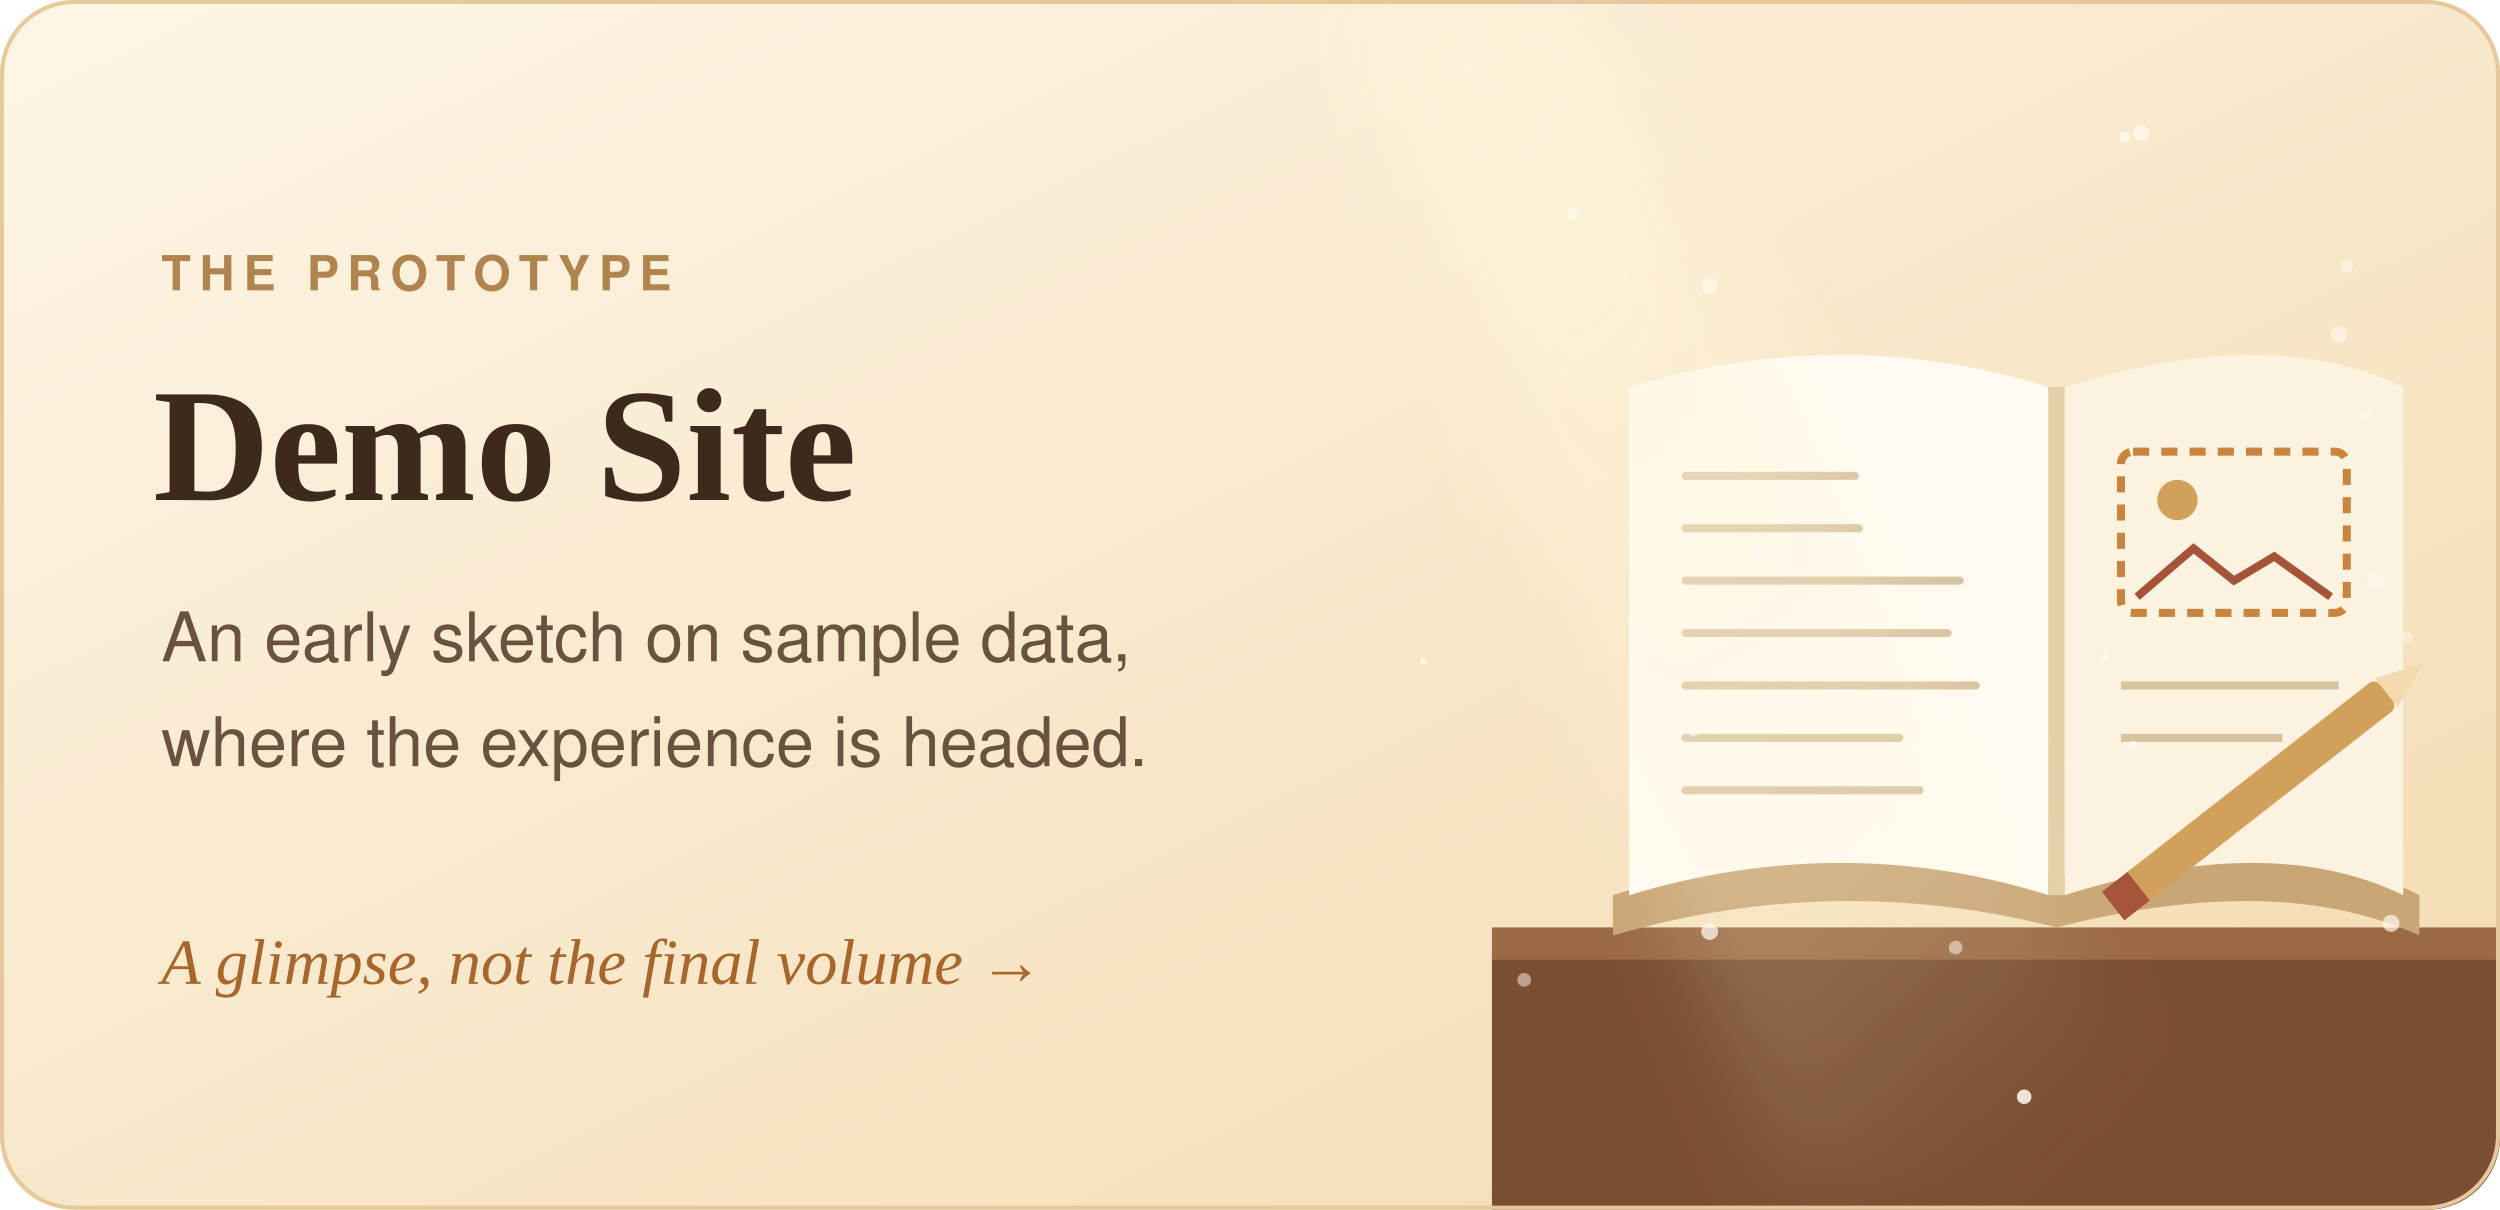
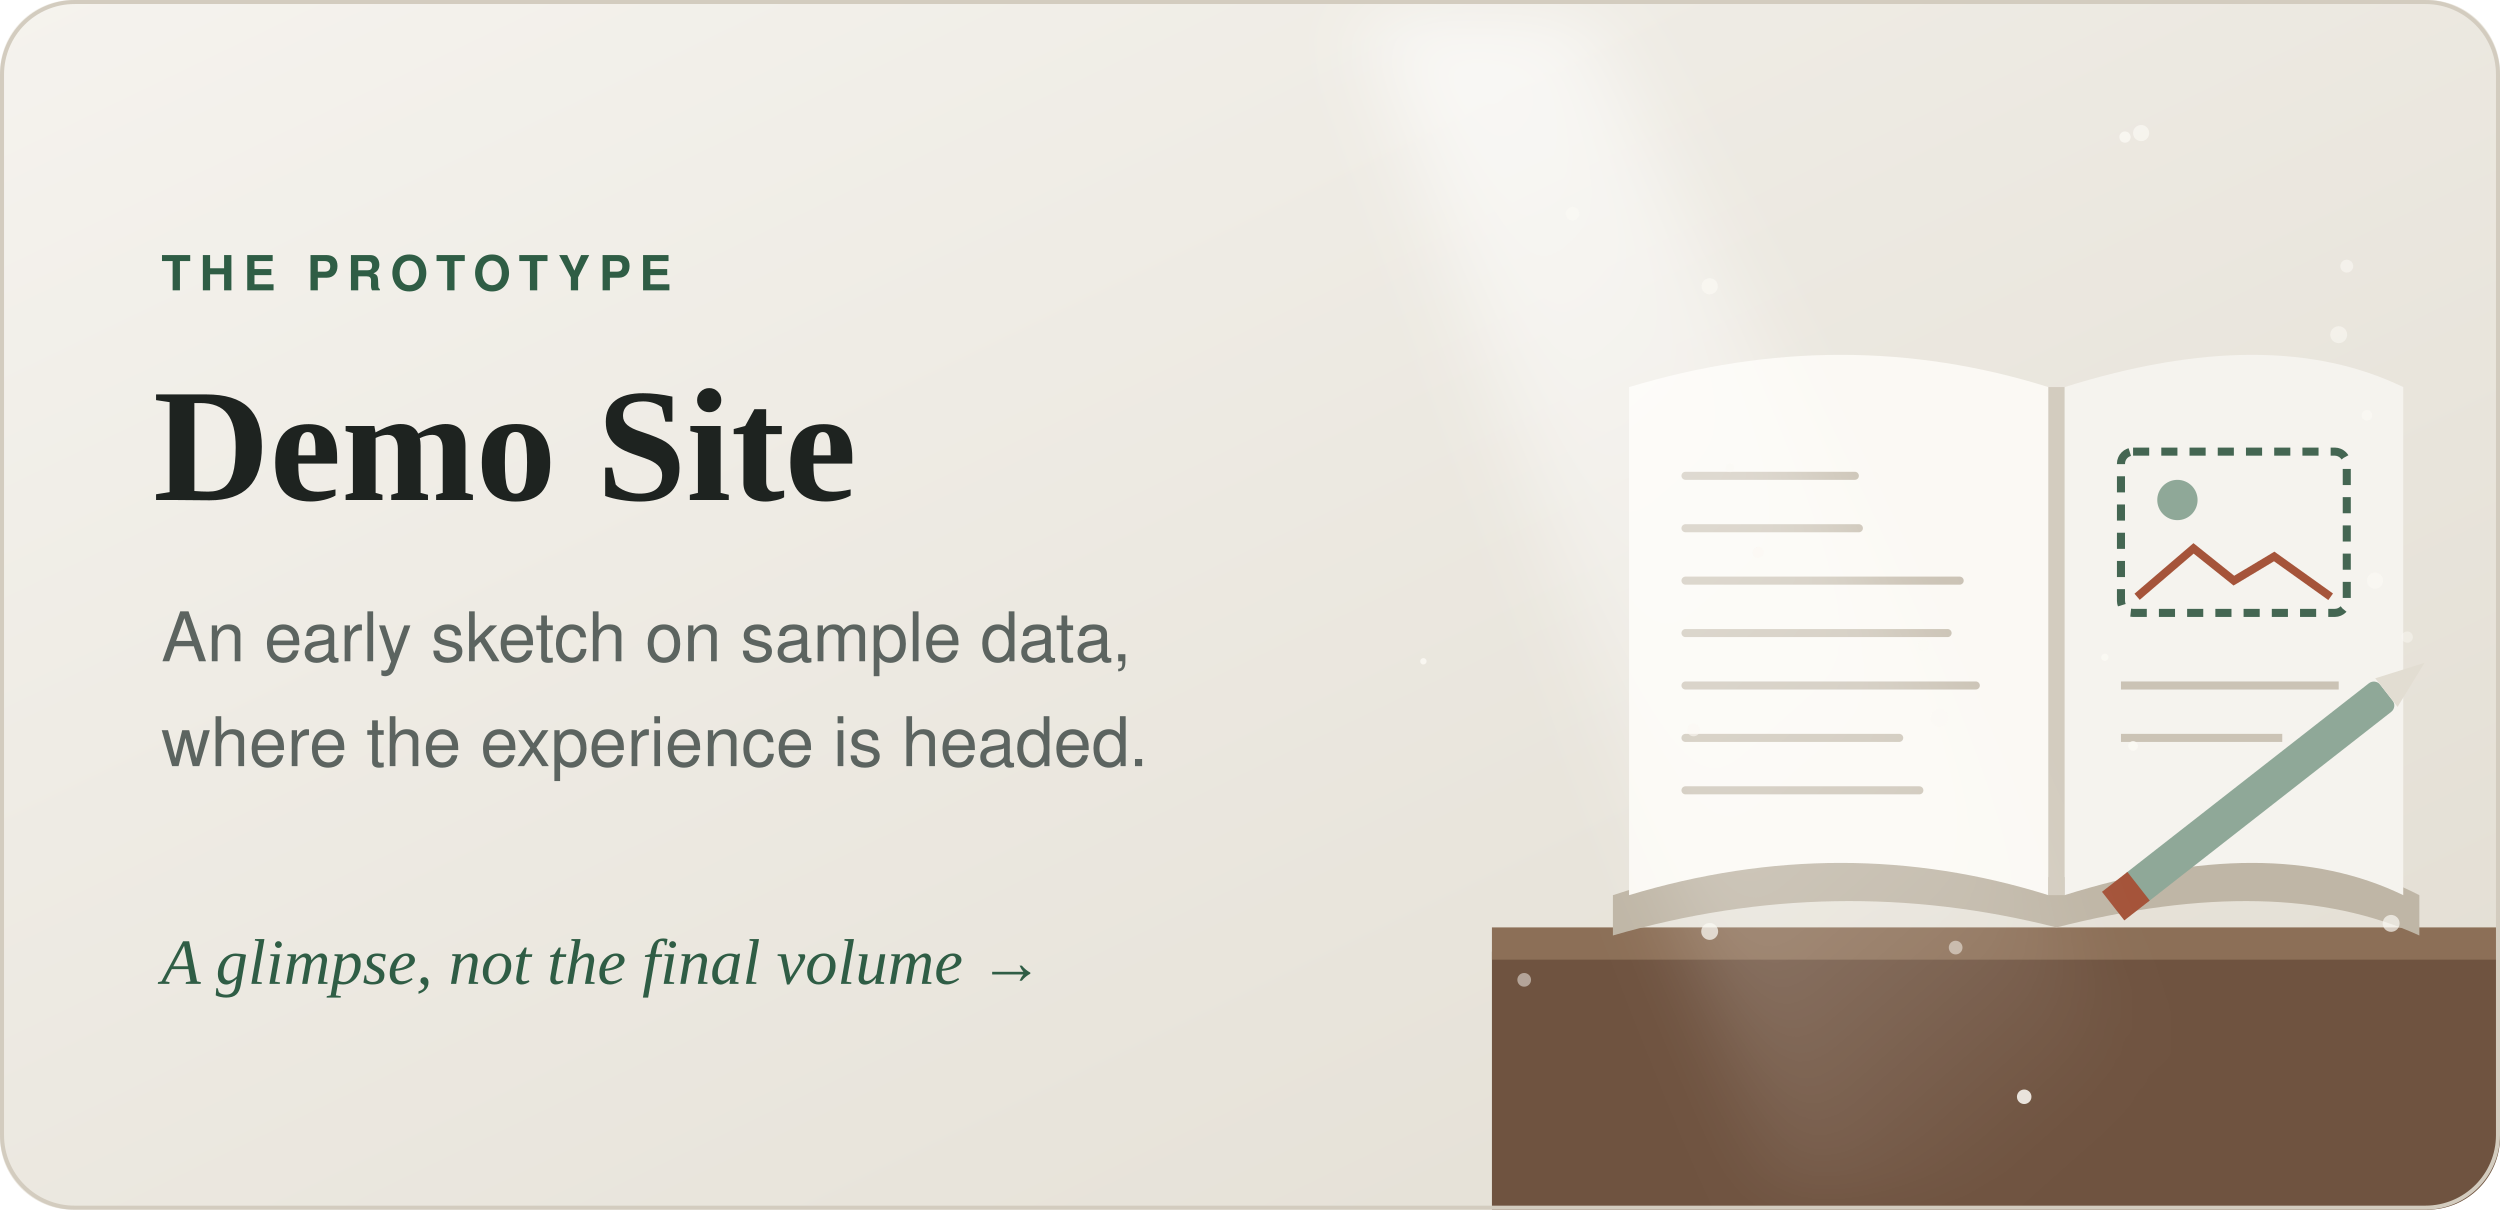
<svg xmlns="http://www.w3.org/2000/svg" width="620" height="300" viewBox="0 0 620 300" font-family="'DM Sans', -apple-system, BlinkMacSystemFont, 'Segoe UI', Helvetica, Arial, sans-serif" role="img">
  <defs>
    <linearGradient id="beam" x1="0" y1="0" x2="0.6" y2="1">
-       <stop offset="0" stop-color="#fff6dc" stop-opacity=".7" />
-       <stop offset="1" stop-color="#fff6dc" stop-opacity="0" />
+       <stop offset="0" stop-color="#ffffff" stop-opacity=".7" />
+       <stop offset="1" stop-color="#ffffff" stop-opacity="0" />
    </linearGradient>
    <filter id="soft" x="-20%" y="-20%" width="140%" height="140%">
      <feGaussianBlur stdDeviation="10" />
    </filter>
    <linearGradient id="card" x1="0" y1="0" x2="1" y2="1">
-       <stop offset="0" stop-color="#fdf5e6" />
-       <stop offset="1" stop-color="#f3dbb0" />
+       <stop offset="0" stop-color="#f5f3ee" />
+       <stop offset="1" stop-color="#e2ddd2" />
    </linearGradient>
    <clipPath id="c">
      <rect width="620" height="300" rx="18" />
    </clipPath>
  </defs>
  <g clip-path="url(#c)">
    <rect width="620" height="300" fill="url(#card)" />
-     <rect x="370" y="236" width="250" height="64" fill="#7a4e33" />
-     <rect x="370" y="230" width="250" height="8" fill="#9a6a45" />
-     <path d="M400,222 Q455,204 510,218 Q565,204 600,222 L600,232 Q565,216 510,230 Q455,216 400,232Z" fill="#c9a676" />
-     <path d="M404,96 Q457,80 508,96 L508,222 Q457,206 404,222Z" fill="#fffaf0" />
-     <path d="M512,96 Q563,80 596,96 L596,222 Q563,206 512,222Z" fill="#fbf2e0" />
-     <path d="M508,96 L512,96 L512,222 L508,222Z" fill="#e3cfa8" />
-     <line x1="418" y1="118" x2="460" y2="118" stroke="#d8c3a0" stroke-width="2" stroke-linecap="round" />
-     <line x1="418" y1="131" x2="461" y2="131" stroke="#d8c3a0" stroke-width="2" stroke-linecap="round" />
-     <line x1="418" y1="144" x2="486" y2="144" stroke="#d8c3a0" stroke-width="2" stroke-linecap="round" />
-     <line x1="418" y1="157" x2="483" y2="157" stroke="#d8c3a0" stroke-width="2" stroke-linecap="round" />
-     <line x1="418" y1="170" x2="490" y2="170" stroke="#d8c3a0" stroke-width="2" stroke-linecap="round" />
-     <line x1="418" y1="183" x2="471" y2="183" stroke="#d8c3a0" stroke-width="2" stroke-linecap="round" />
-     <line x1="418" y1="196" x2="476" y2="196" stroke="#d8c3a0" stroke-width="2" stroke-linecap="round" />
-     <rect x="526" y="112" width="56" height="40" rx="3" fill="none" stroke="#c9853f" stroke-width="2" stroke-dasharray="4 3" />
-     <circle cx="540" cy="124" r="5" fill="#d1a05a" />
+     <rect x="370" y="236" width="250" height="64" fill="#6f5340" />
+     <rect x="370" y="230" width="250" height="8" fill="#8c6f57" />
+     <path d="M400,222 Q455,204 510,218 Q565,204 600,222 L600,232 Q565,216 510,230 Q455,216 400,232Z" fill="#bfb6a6" />
+     <path d="M404,96 Q457,80 508,96 L508,222 Q457,206 404,222Z" fill="#fbf9f4" />
+     <path d="M512,96 Q563,80 596,96 L596,222 Q563,206 512,222Z" fill="#f5f3ee" />
+     <path d="M508,96 L512,96 L512,222 L508,222Z" fill="#d3ccbf" />
+     <line x1="418" y1="118" x2="460" y2="118" stroke="#cbc3b5" stroke-width="2" stroke-linecap="round" />
+     <line x1="418" y1="131" x2="461" y2="131" stroke="#cbc3b5" stroke-width="2" stroke-linecap="round" />
+     <line x1="418" y1="144" x2="486" y2="144" stroke="#cbc3b5" stroke-width="2" stroke-linecap="round" />
+     <line x1="418" y1="157" x2="483" y2="157" stroke="#cbc3b5" stroke-width="2" stroke-linecap="round" />
+     <line x1="418" y1="170" x2="490" y2="170" stroke="#cbc3b5" stroke-width="2" stroke-linecap="round" />
+     <line x1="418" y1="183" x2="471" y2="183" stroke="#cbc3b5" stroke-width="2" stroke-linecap="round" />
+     <line x1="418" y1="196" x2="476" y2="196" stroke="#cbc3b5" stroke-width="2" stroke-linecap="round" />
+     <rect x="526" y="112" width="56" height="40" rx="3" fill="none" stroke="#446652" stroke-width="2" stroke-dasharray="4 3" />
+     <circle cx="540" cy="124" r="5" fill="#8fa898" />
    <path d="M530,148 l14,-12 l10,8 l10,-6 l14,10" stroke="#a5543a" stroke-width="2" fill="none" />
-     <line x1="526" y1="170" x2="580" y2="170" stroke="#d8c3a0" stroke-width="2" />
-     <line x1="526" y1="183" x2="566" y2="183" stroke="#d8c3a0" stroke-width="2" />
+     <line x1="526" y1="170" x2="580" y2="170" stroke="#cbc3b5" stroke-width="2" />
+     <line x1="526" y1="183" x2="566" y2="183" stroke="#cbc3b5" stroke-width="2" />
    <g transform="rotate(-38 560 196)">
-       <rect x="520" y="192" width="80" height="9" rx="2" fill="#d1a05a" />
-       <polygon points="600,192 612,196.5 600,201" fill="#f3d9ae" />
+       <rect x="520" y="192" width="80" height="9" rx="2" fill="#8fa898" />
+       <polygon points="600,192 612,196.5 600,201" fill="#e2ddd2" />
      <rect x="514" y="192" width="8" height="9" fill="#a5543a" />
    </g>
    <g filter="url(#soft)">
      <polygon points="330,-20 380,-20 560,320 450,320" fill="url(#beam)" />
    </g>
-     <circle cx="390" cy="53" r="1.7" fill="#fffaf0" opacity="0.57" />
-     <circle cx="580" cy="83" r="2.1" fill="#fffaf0" opacity="0.56" />
-     <circle cx="502" cy="272" r="1.8" fill="#fffaf0" opacity="0.86" />
-     <circle cx="531" cy="33" r="2.0" fill="#fffaf0" opacity="0.69" />
-     <circle cx="424" cy="71" r="2.0" fill="#fffaf0" opacity="0.69" />
-     <circle cx="593" cy="229" r="2.1" fill="#fffaf0" opacity="0.68" />
-     <circle cx="529" cy="185" r="1.2" fill="#fffaf0" opacity="0.88" />
-     <circle cx="424" cy="231" r="2.1" fill="#fffaf0" opacity="0.73" />
-     <circle cx="378" cy="243" r="1.7" fill="#fffaf0" opacity="0.49" />
-     <circle cx="353" cy="164" r="0.8" fill="#fffaf0" opacity="0.86" />
-     <circle cx="477" cy="160" r="1.4" fill="#fffaf0" opacity="0.73" />
-     <circle cx="587" cy="103" r="1.3" fill="#fffaf0" opacity="0.69" />
-     <circle cx="420" cy="181" r="1.6" fill="#fffaf0" opacity="0.62" />
-     <circle cx="522" cy="163" r="0.9" fill="#fffaf0" opacity="0.90" />
-     <circle cx="436" cy="137" r="1.4" fill="#fffaf0" opacity="0.86" />
-     <circle cx="597" cy="158" r="1.4" fill="#fffaf0" opacity="0.45" />
-     <circle cx="582" cy="66" r="1.6" fill="#fffaf0" opacity="0.57" />
-     <circle cx="429" cy="116" r="1.1" fill="#fffaf0" opacity="0.42" />
-     <circle cx="485" cy="235" r="1.7" fill="#fffaf0" opacity="0.50" />
-     <circle cx="527" cy="34" r="1.4" fill="#fffaf0" opacity="0.81" />
-     <circle cx="589" cy="144" r="2.0" fill="#fffaf0" opacity="0.65" />
-     <circle cx="481" cy="178" r="2.2" fill="#fffaf0" opacity="0.77" />
+     <circle cx="390" cy="53" r="1.7" fill="#fbf9f4" opacity="0.57" />
+     <circle cx="580" cy="83" r="2.1" fill="#fbf9f4" opacity="0.56" />
+     <circle cx="502" cy="272" r="1.8" fill="#fbf9f4" opacity="0.86" />
+     <circle cx="531" cy="33" r="2.0" fill="#fbf9f4" opacity="0.69" />
+     <circle cx="424" cy="71" r="2.0" fill="#fbf9f4" opacity="0.69" />
+     <circle cx="593" cy="229" r="2.1" fill="#fbf9f4" opacity="0.68" />
+     <circle cx="529" cy="185" r="1.2" fill="#fbf9f4" opacity="0.88" />
+     <circle cx="424" cy="231" r="2.1" fill="#fbf9f4" opacity="0.73" />
+     <circle cx="378" cy="243" r="1.7" fill="#fbf9f4" opacity="0.49" />
+     <circle cx="353" cy="164" r="0.8" fill="#fbf9f4" opacity="0.86" />
+     <circle cx="477" cy="160" r="1.4" fill="#fbf9f4" opacity="0.73" />
+     <circle cx="587" cy="103" r="1.3" fill="#fbf9f4" opacity="0.69" />
+     <circle cx="420" cy="181" r="1.6" fill="#fbf9f4" opacity="0.62" />
+     <circle cx="522" cy="163" r="0.9" fill="#fbf9f4" opacity="0.90" />
+     <circle cx="436" cy="137" r="1.4" fill="#fbf9f4" opacity="0.86" />
+     <circle cx="597" cy="158" r="1.4" fill="#fbf9f4" opacity="0.45" />
+     <circle cx="582" cy="66" r="1.6" fill="#fbf9f4" opacity="0.57" />
+     <circle cx="429" cy="116" r="1.1" fill="#fbf9f4" opacity="0.42" />
+     <circle cx="485" cy="235" r="1.7" fill="#fbf9f4" opacity="0.50" />
+     <circle cx="527" cy="34" r="1.4" fill="#fbf9f4" opacity="0.81" />
+     <circle cx="589" cy="144" r="2.0" fill="#fbf9f4" opacity="0.65" />
+     <circle cx="481" cy="178" r="2.2" fill="#fbf9f4" opacity="0.77" />
  </g>
-   <rect x=".5" y=".5" width="619" height="299" rx="18" fill="none" stroke="#e6c99a" />
-   <text x="40" y="72" font-size="12" font-weight="700" letter-spacing="2.2" fill="#b0844f">THE PROTOTYPE</text>
-   <text x="38" y="124" font-family="Literata, Georgia, 'Times New Roman', serif" font-size="40" font-weight="600" fill="#3e2a1c">Demo Site</text>
-   <text x="40" y="164" font-size="17" fill="#6b5240">An early sketch on sample data,</text>
-   <text x="40" y="190" font-size="17" fill="#6b5240">where the experience is headed.</text>
-   <text x="40" y="244" font-family="Literata, Georgia, 'Times New Roman', serif" font-style="italic" font-size="16" fill="#a8652c">A glimpse, not the final volume →</text>
+   <rect x=".5" y=".5" width="619" height="299" rx="18" fill="none" stroke="#d3ccbf" />
+   <text x="40" y="72" font-size="12" font-weight="700" letter-spacing="2.2" fill="#2f5d45">THE PROTOTYPE</text>
+   <text x="38" y="124" font-family="Literata, Georgia, 'Times New Roman', serif" font-size="40" font-weight="600" fill="#1e2320">Demo Site</text>
+   <text x="40" y="164" font-size="17" fill="#5c6460">An early sketch on sample data,</text>
+   <text x="40" y="190" font-size="17" fill="#5c6460">where the experience is headed.</text>
+   <text x="40" y="244" font-family="Literata, Georgia, 'Times New Roman', serif" font-style="italic" font-size="16" fill="#2f5d45">A glimpse, not the final volume →</text>
</svg>
